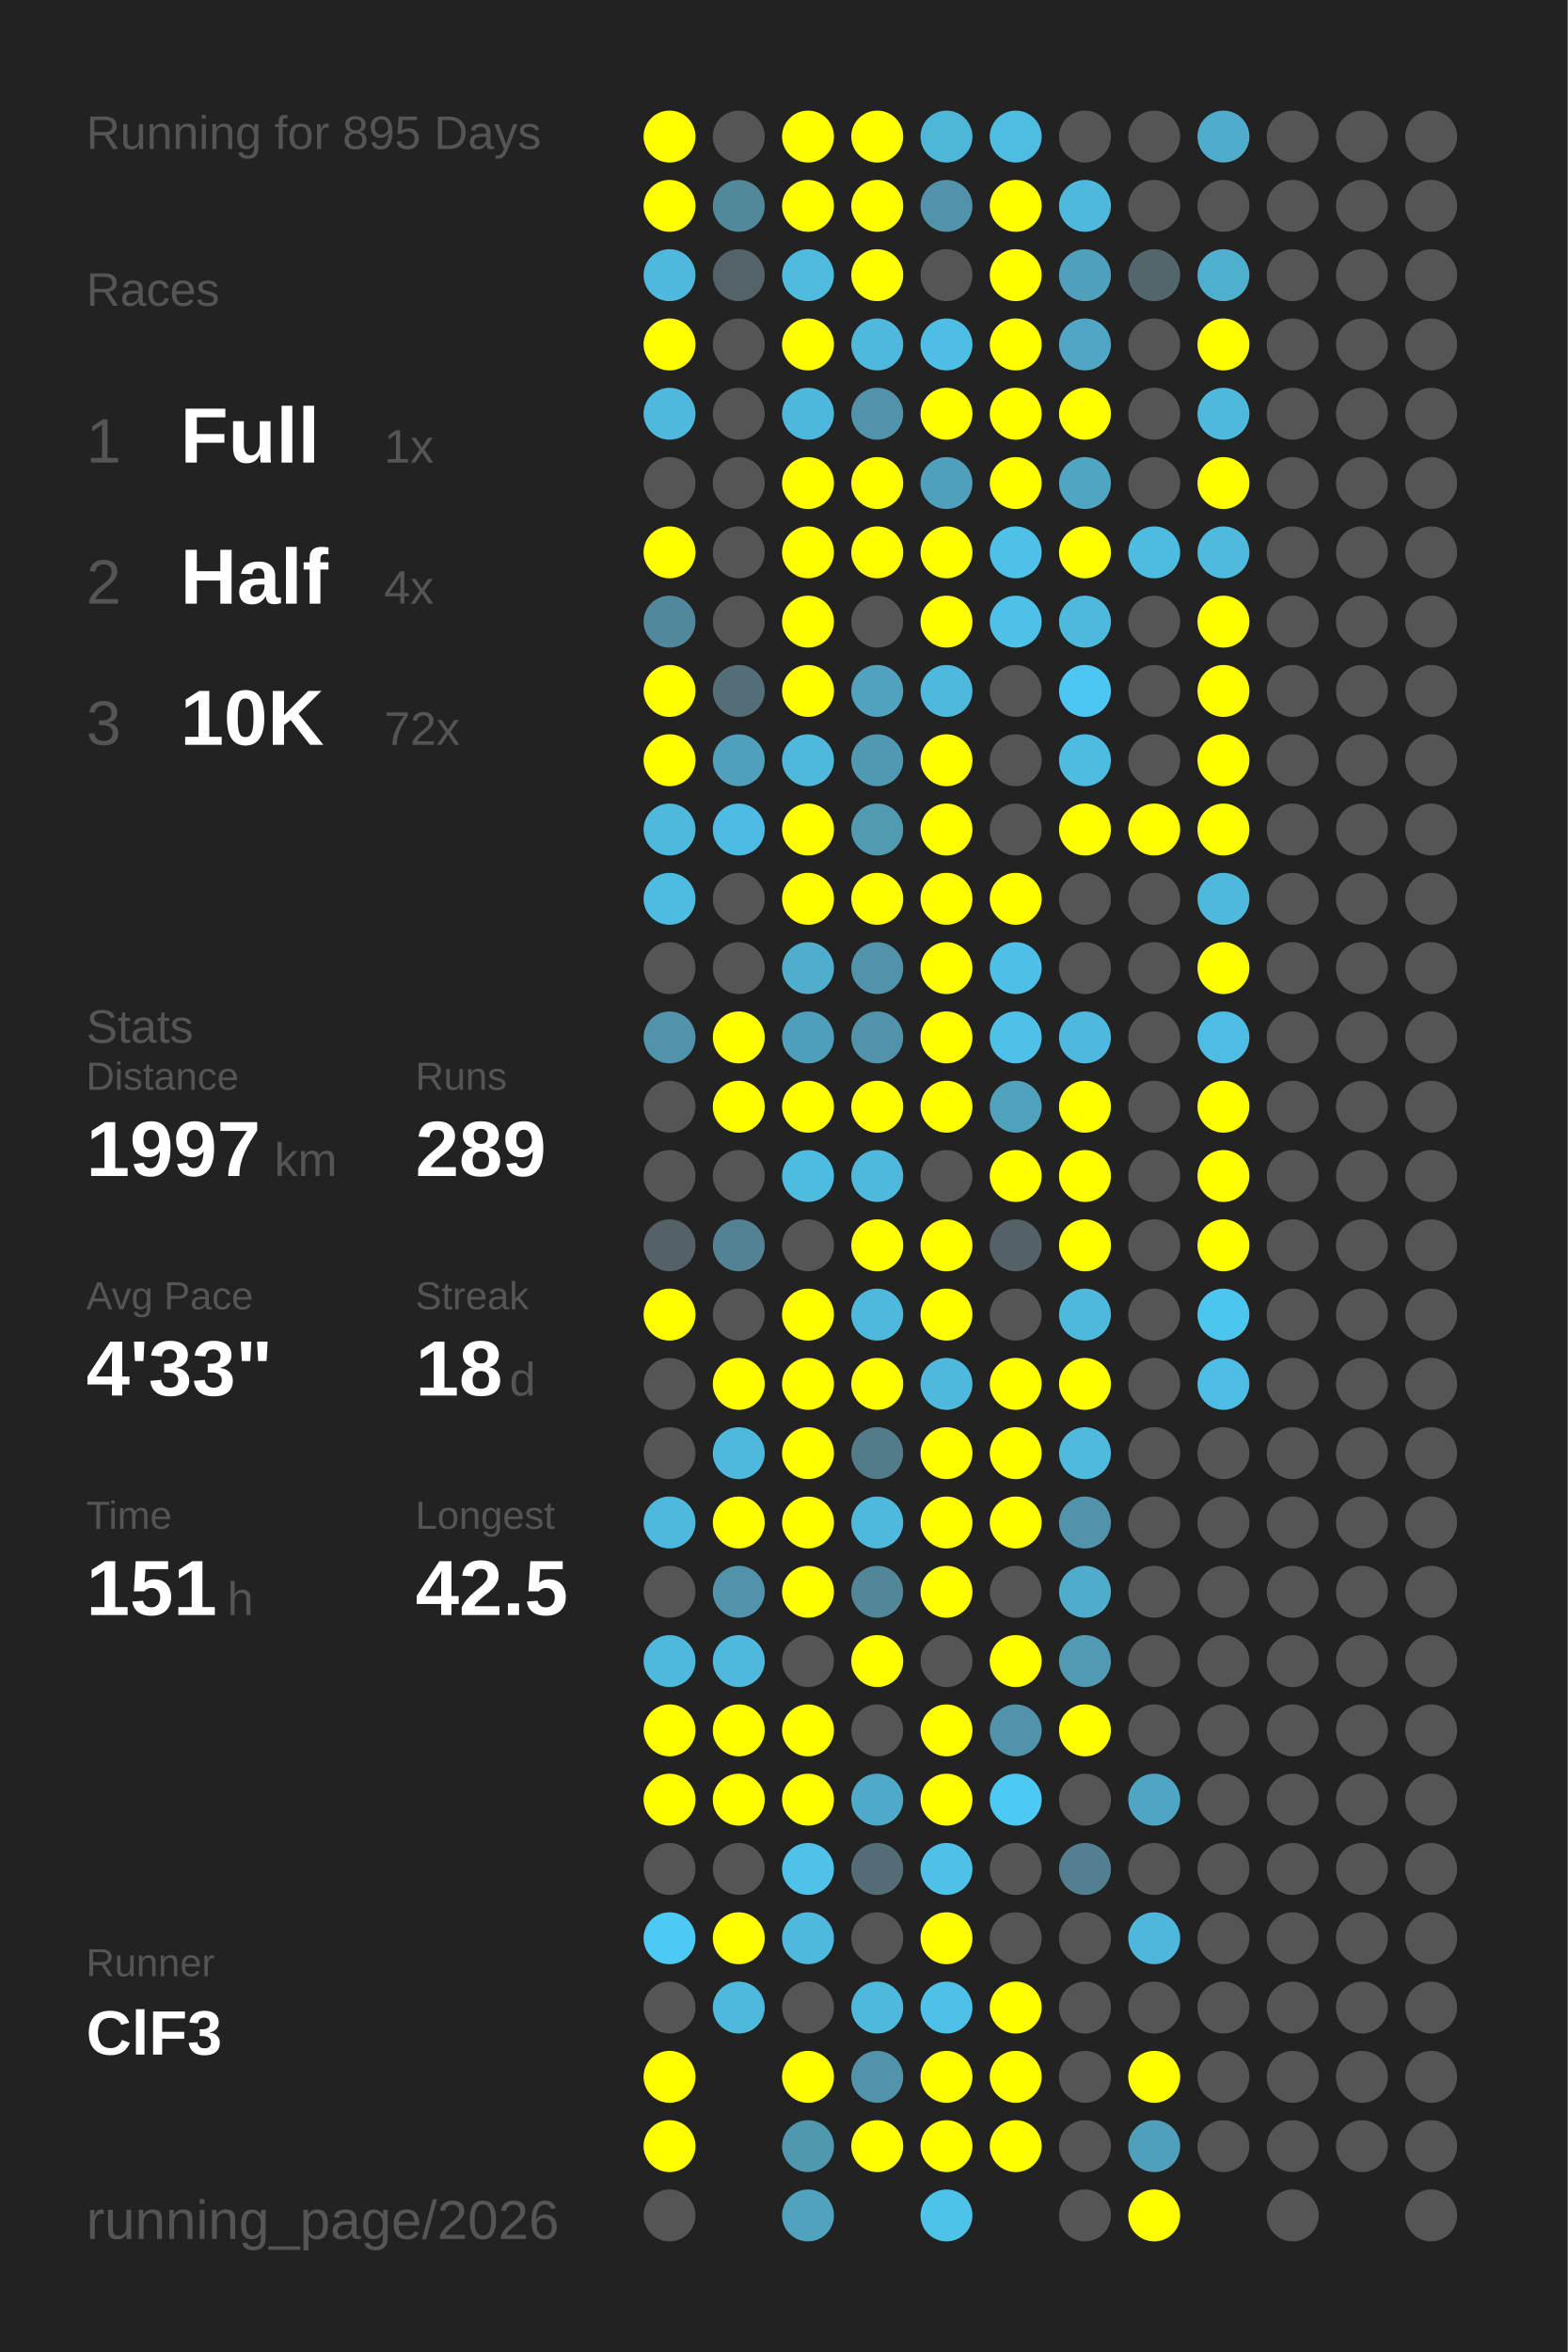
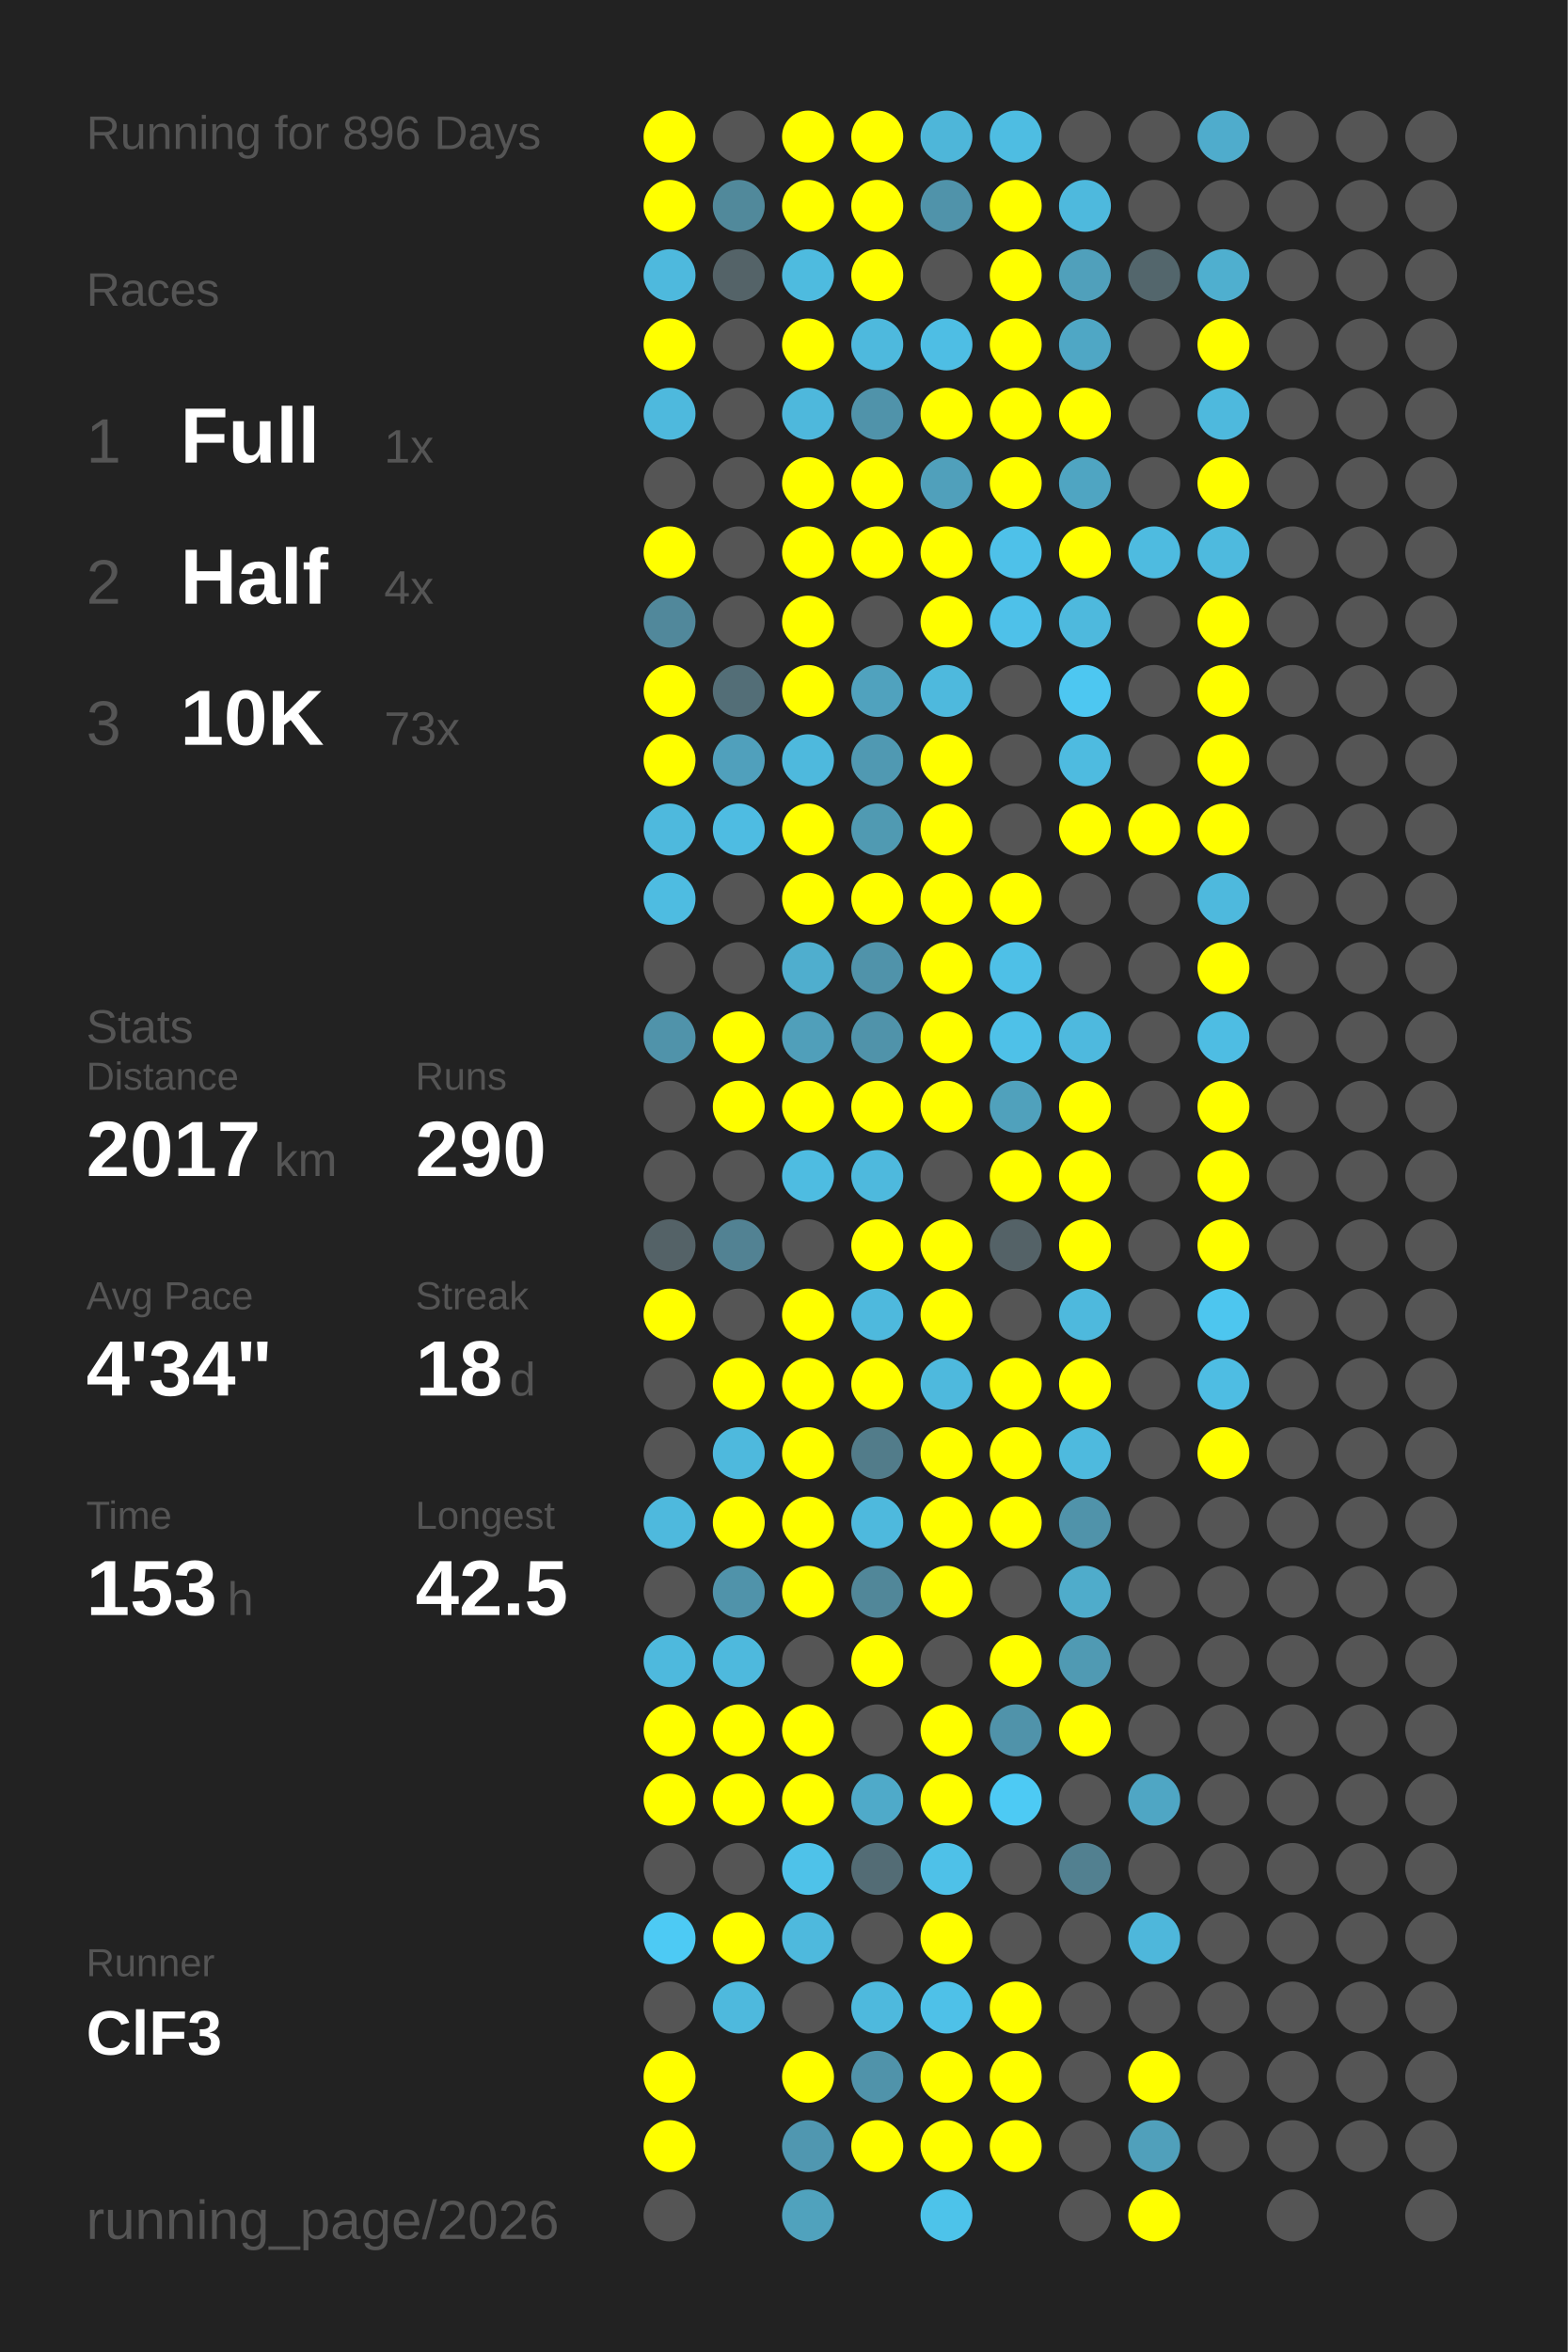
<svg xmlns="http://www.w3.org/2000/svg" baseProfile="full" height="300mm" version="1.1" viewBox="0,0,200,300" width="200mm">
  <defs />
  <rect fill="#222222" height="300" width="200" x="0" y="0" />
-   <text fill="#555555" style="font-size:6px; font-family:Arial;" x="11" y="19">Running for 895 Days</text>
+   <text fill="#555555" style="font-size:6px; font-family:Arial;" x="11" y="19">Running for 896 Days</text>
  <text fill="#555555" style="font-size:6px; font-family:Arial;" x="11" y="39">Races</text>
  <text fill="#555555" style="font-size:8px; font-family:Arial;" x="11" y="59">1</text>
  <text fill="#FFFFFF" style="font-size:10px; font-family:Arial; font-weight:bold;" x="23" y="59">Full</text>
  <text fill="#555555" style="font-size:6px; font-family:Arial;" x="49" y="59">1x</text>
  <text fill="#555555" style="font-size:8px; font-family:Arial;" x="11" y="77">2</text>
  <text fill="#FFFFFF" style="font-size:10px; font-family:Arial; font-weight:bold;" x="23" y="77">Half</text>
  <text fill="#555555" style="font-size:6px; font-family:Arial;" x="49" y="77">4x</text>
  <text fill="#555555" style="font-size:8px; font-family:Arial;" x="11" y="95">3</text>
  <text fill="#FFFFFF" style="font-size:10px; font-family:Arial; font-weight:bold;" x="23" y="95">10K</text>
-   <text fill="#555555" style="font-size:6px; font-family:Arial;" x="49" y="95">72x</text>
+   <text fill="#555555" style="font-size:6px; font-family:Arial;" x="49" y="95">73x</text>
  <text fill="#555555" style="font-size:6px; font-family:Arial;" x="11" y="133">Stats</text>
  <text fill="#555555" style="font-size:5px; font-family:Arial;" x="11" y="139">Distance</text>
-   <text fill="#FFFFFF" style="font-size:10px; font-family:Arial; font-weight:bold;" x="11" y="150">1997</text>
+   <text fill="#FFFFFF" style="font-size:10px; font-family:Arial; font-weight:bold;" x="11" y="150">2017</text>
  <text fill="#555555" style="font-size:6px; font-family:Arial;" x="35" y="150">km</text>
  <text fill="#555555" style="font-size:5px; font-family:Arial;" x="53" y="139">Runs</text>
-   <text fill="#FFFFFF" style="font-size:10px; font-family:Arial; font-weight:bold;" x="53" y="150">289</text>
+   <text fill="#FFFFFF" style="font-size:10px; font-family:Arial; font-weight:bold;" x="53" y="150">290</text>
  <text fill="#555555" style="font-size:5px; font-family:Arial;" x="11" y="167">Avg Pace</text>
-   <text fill="#FFFFFF" style="font-size:10px; font-family:Arial; font-weight:bold;" x="11" y="178">4'33"</text>
+   <text fill="#FFFFFF" style="font-size:10px; font-family:Arial; font-weight:bold;" x="11" y="178">4'34"</text>
  <text fill="#555555" style="font-size:5px; font-family:Arial;" x="53" y="167">Streak</text>
  <text fill="#FFFFFF" style="font-size:10px; font-family:Arial; font-weight:bold;" x="53" y="178">18</text>
  <text fill="#555555" style="font-size:6px; font-family:Arial;" x="65" y="178">d</text>
  <text fill="#555555" style="font-size:5px; font-family:Arial;" x="11" y="195">Time</text>
-   <text fill="#FFFFFF" style="font-size:10px; font-family:Arial; font-weight:bold;" x="11" y="206">151</text>
+   <text fill="#FFFFFF" style="font-size:10px; font-family:Arial; font-weight:bold;" x="11" y="206">153</text>
  <text fill="#555555" style="font-size:6px; font-family:Arial;" x="29" y="206">h</text>
  <text fill="#555555" style="font-size:5px; font-family:Arial;" x="53" y="195">Longest</text>
  <text fill="#FFFFFF" style="font-size:10px; font-family:Arial; font-weight:bold;" x="53" y="206">42.5</text>
  <text fill="#555555" style="font-size:5px; font-family:Arial;" x="11" y="252.065">Runner</text>
  <text fill="#FFFFFF" style="font-size:8px; font-family:Arial; font-weight:bold;" x="11" y="262.065">ClF3</text>
  <text fill="#555555" style="font-size:7px; font-family:Arial;" x="11" y="285.581">running_page/2026</text>
  <circle cx="85.417" cy="17.419" fill="#FFFF00" r="3.312" />
  <circle cx="85.417" cy="26.258" fill="#FFFF00" r="3.312" />
  <circle cx="85.417" cy="35.097" fill="#4eb9dd" r="3.312" />
  <circle cx="85.417" cy="43.935" fill="#FFFF00" r="3.312" />
  <circle cx="85.417" cy="52.774" fill="#4eb9dd" r="3.312" />
  <circle cx="85.417" cy="61.613" fill="#555555" r="3.312" />
  <circle cx="85.417" cy="70.452" fill="#FFFF00" r="3.312" />
  <circle cx="85.417" cy="79.29" fill="#51889b" r="3.312" />
  <circle cx="85.417" cy="88.129" fill="#FFFF00" r="3.312" />
  <circle cx="85.417" cy="96.968" fill="#FFFF00" r="3.312" />
  <circle cx="85.417" cy="105.806" fill="#4eb9dd" r="3.312" />
  <circle cx="85.417" cy="114.645" fill="#4ebce1" r="3.312" />
  <circle cx="85.417" cy="123.484" fill="#555555" r="3.312" />
  <circle cx="85.417" cy="132.323" fill="#5093aa" r="3.312" />
  <circle cx="85.417" cy="141.161" fill="#555555" r="3.312" />
  <circle cx="85.417" cy="150" fill="#555555" r="3.312" />
  <circle cx="85.417" cy="158.839" fill="#546267" r="3.312" />
  <circle cx="85.417" cy="167.677" fill="#FFFF00" r="3.312" />
  <circle cx="85.417" cy="176.516" fill="#555555" r="3.312" />
  <circle cx="85.417" cy="185.355" fill="#555555" r="3.312" />
  <circle cx="85.417" cy="194.194" fill="#4eb9dd" r="3.312" />
  <circle cx="85.417" cy="203.032" fill="#555555" r="3.312" />
  <circle cx="85.417" cy="211.871" fill="#4eb9dd" r="3.312" />
  <circle cx="85.417" cy="220.71" fill="#FFFF00" r="3.312" />
  <circle cx="85.417" cy="229.548" fill="#FFFF00" r="3.312" />
  <circle cx="85.417" cy="238.387" fill="#555555" r="3.312" />
  <circle cx="85.417" cy="247.226" fill="#4dcaf4" r="3.312" />
  <circle cx="85.417" cy="256.065" fill="#555555" r="3.312" />
  <circle cx="85.417" cy="264.903" fill="#FFFF00" r="3.312" />
  <circle cx="85.417" cy="273.742" fill="#FFFF00" r="3.312" />
  <circle cx="85.417" cy="282.581" fill="#555555" r="3.312" />
  <circle cx="94.25" cy="17.419" fill="#555555" r="3.312" />
  <circle cx="94.25" cy="26.258" fill="#51899b" r="3.312" />
  <circle cx="94.25" cy="35.097" fill="#546368" r="3.312" />
  <circle cx="94.25" cy="43.935" fill="#555555" r="3.312" />
  <circle cx="94.25" cy="52.774" fill="#555555" r="3.312" />
  <circle cx="94.25" cy="61.613" fill="#555555" r="3.312" />
  <circle cx="94.25" cy="70.452" fill="#555555" r="3.312" />
  <circle cx="94.25" cy="79.29" fill="#555555" r="3.312" />
  <circle cx="94.25" cy="88.129" fill="#536e77" r="3.312" />
  <circle cx="94.25" cy="96.968" fill="#50a0bc" r="3.312" />
  <circle cx="94.25" cy="105.806" fill="#4ebce2" r="3.312" />
  <circle cx="94.25" cy="114.645" fill="#555555" r="3.312" />
  <circle cx="94.25" cy="123.484" fill="#555555" r="3.312" />
  <circle cx="94.25" cy="132.323" fill="#FFFF00" r="3.312" />
  <circle cx="94.25" cy="141.161" fill="#FFFF00" r="3.312" />
  <circle cx="94.25" cy="150" fill="#555555" r="3.312" />
  <circle cx="94.25" cy="158.839" fill="#528293" r="3.312" />
  <circle cx="94.25" cy="167.677" fill="#555555" r="3.312" />
  <circle cx="94.25" cy="176.516" fill="#FFFF00" r="3.312" />
  <circle cx="94.25" cy="185.355" fill="#4eb9dd" r="3.312" />
  <circle cx="94.25" cy="194.194" fill="#FFFF00" r="3.312" />
  <circle cx="94.25" cy="203.032" fill="#5093aa" r="3.312" />
  <circle cx="94.25" cy="211.871" fill="#4eb9dd" r="3.312" />
  <circle cx="94.25" cy="220.71" fill="#FFFF00" r="3.312" />
  <circle cx="94.25" cy="229.548" fill="#FFFF00" r="3.312" />
  <circle cx="94.25" cy="238.387" fill="#555555" r="3.312" />
  <circle cx="94.25" cy="247.226" fill="#FFFF00" r="3.312" />
  <circle cx="94.25" cy="256.065" fill="#4eb9dd" r="3.312" />
  <circle cx="103.083" cy="17.419" fill="#FFFF00" r="3.312" />
  <circle cx="103.083" cy="26.258" fill="#FFFF00" r="3.312" />
  <circle cx="103.083" cy="35.097" fill="#4ebbdf" r="3.312" />
  <circle cx="103.083" cy="43.935" fill="#FFFF00" r="3.312" />
  <circle cx="103.083" cy="52.774" fill="#4eb8dc" r="3.312" />
  <circle cx="103.083" cy="61.613" fill="#FFFF00" r="3.312" />
  <circle cx="103.083" cy="70.452" fill="#FFFF00" r="3.312" />
  <circle cx="103.083" cy="79.29" fill="#FFFF00" r="3.312" />
  <circle cx="103.083" cy="88.129" fill="#FFFF00" r="3.312" />
  <circle cx="103.083" cy="96.968" fill="#4eb9dd" r="3.312" />
  <circle cx="103.083" cy="105.806" fill="#FFFF00" r="3.312" />
  <circle cx="103.083" cy="114.645" fill="#FFFF00" r="3.312" />
  <circle cx="103.083" cy="123.484" fill="#4faece" r="3.312" />
  <circle cx="103.083" cy="132.323" fill="#509fba" r="3.312" />
  <circle cx="103.083" cy="141.161" fill="#FFFF00" r="3.312" />
  <circle cx="103.083" cy="150" fill="#4ebce1" r="3.312" />
  <circle cx="103.083" cy="158.839" fill="#555555" r="3.312" />
  <circle cx="103.083" cy="167.677" fill="#FFFF00" r="3.312" />
  <circle cx="103.083" cy="176.516" fill="#FFFF00" r="3.312" />
  <circle cx="103.083" cy="185.355" fill="#FFFF00" r="3.312" />
  <circle cx="103.083" cy="194.194" fill="#FFFF00" r="3.312" />
  <circle cx="103.083" cy="203.032" fill="#FFFF00" r="3.312" />
  <circle cx="103.083" cy="211.871" fill="#555555" r="3.312" />
  <circle cx="103.083" cy="220.71" fill="#FFFF00" r="3.312" />
  <circle cx="103.083" cy="229.548" fill="#FFFF00" r="3.312" />
  <circle cx="103.083" cy="238.387" fill="#4ec2e9" r="3.312" />
  <circle cx="103.083" cy="247.226" fill="#4eb9dd" r="3.312" />
  <circle cx="103.083" cy="256.065" fill="#555555" r="3.312" />
  <circle cx="103.083" cy="264.903" fill="#FFFF00" r="3.312" />
  <circle cx="103.083" cy="273.742" fill="#5097b0" r="3.312" />
  <circle cx="103.083" cy="282.581" fill="#50a2bd" r="3.312" />
  <circle cx="111.917" cy="17.419" fill="#FFFF00" r="3.312" />
  <circle cx="111.917" cy="26.258" fill="#FFFF00" r="3.312" />
  <circle cx="111.917" cy="35.097" fill="#FFFF00" r="3.312" />
  <circle cx="111.917" cy="43.935" fill="#4eb9dd" r="3.312" />
  <circle cx="111.917" cy="52.774" fill="#5093aa" r="3.312" />
  <circle cx="111.917" cy="61.613" fill="#FFFF00" r="3.312" />
  <circle cx="111.917" cy="70.452" fill="#FFFF00" r="3.312" />
  <circle cx="111.917" cy="79.29" fill="#555555" r="3.312" />
  <circle cx="111.917" cy="88.129" fill="#50a2be" r="3.312" />
  <circle cx="111.917" cy="96.968" fill="#5099b2" r="3.312" />
  <circle cx="111.917" cy="105.806" fill="#509ab2" r="3.312" />
  <circle cx="111.917" cy="114.645" fill="#FFFF00" r="3.312" />
  <circle cx="111.917" cy="123.484" fill="#5093aa" r="3.312" />
  <circle cx="111.917" cy="132.323" fill="#5093aa" r="3.312" />
  <circle cx="111.917" cy="141.161" fill="#FFFF00" r="3.312" />
  <circle cx="111.917" cy="150" fill="#4eb9dd" r="3.312" />
  <circle cx="111.917" cy="158.839" fill="#FFFF00" r="3.312" />
  <circle cx="111.917" cy="167.677" fill="#4eb9dd" r="3.312" />
  <circle cx="111.917" cy="176.516" fill="#FFFF00" r="3.312" />
  <circle cx="111.917" cy="185.355" fill="#527c8a" r="3.312" />
  <circle cx="111.917" cy="194.194" fill="#4eb9dd" r="3.312" />
  <circle cx="111.917" cy="203.032" fill="#518799" r="3.312" />
  <circle cx="111.917" cy="211.871" fill="#FFFF00" r="3.312" />
  <circle cx="111.917" cy="220.71" fill="#555555" r="3.312" />
  <circle cx="111.917" cy="229.548" fill="#4faac9" r="3.312" />
  <circle cx="111.917" cy="238.387" fill="#536c75" r="3.312" />
  <circle cx="111.917" cy="247.226" fill="#555555" r="3.312" />
  <circle cx="111.917" cy="256.065" fill="#4eb9dd" r="3.312" />
  <circle cx="111.917" cy="264.903" fill="#5093aa" r="3.312" />
  <circle cx="111.917" cy="273.742" fill="#FFFF00" r="3.312" />
  <circle cx="120.75" cy="17.419" fill="#4eb6d9" r="3.312" />
  <circle cx="120.75" cy="26.258" fill="#5093aa" r="3.312" />
  <circle cx="120.75" cy="35.097" fill="#555555" r="3.312" />
  <circle cx="120.75" cy="43.935" fill="#4ebee4" r="3.312" />
  <circle cx="120.75" cy="52.774" fill="#FFFF00" r="3.312" />
  <circle cx="120.75" cy="61.613" fill="#50a0bb" r="3.312" />
  <circle cx="120.75" cy="70.452" fill="#FFFF00" r="3.312" />
  <circle cx="120.75" cy="79.29" fill="#FFFF00" r="3.312" />
  <circle cx="120.75" cy="88.129" fill="#4eb9dd" r="3.312" />
  <circle cx="120.75" cy="96.968" fill="#FFFF00" r="3.312" />
  <circle cx="120.75" cy="105.806" fill="#FFFF00" r="3.312" />
  <circle cx="120.75" cy="114.645" fill="#FFFF00" r="3.312" />
  <circle cx="120.75" cy="123.484" fill="#FFFF00" r="3.312" />
  <circle cx="120.75" cy="132.323" fill="#FFFF00" r="3.312" />
  <circle cx="120.75" cy="141.161" fill="#FFFF00" r="3.312" />
  <circle cx="120.75" cy="150" fill="#555555" r="3.312" />
  <circle cx="120.75" cy="158.839" fill="#FFFF00" r="3.312" />
  <circle cx="120.75" cy="167.677" fill="#FFFF00" r="3.312" />
  <circle cx="120.75" cy="176.516" fill="#4eb9dd" r="3.312" />
  <circle cx="120.75" cy="185.355" fill="#FFFF00" r="3.312" />
  <circle cx="120.75" cy="194.194" fill="#FFFF00" r="3.312" />
  <circle cx="120.75" cy="203.032" fill="#FFFF00" r="3.312" />
  <circle cx="120.75" cy="211.871" fill="#555555" r="3.312" />
  <circle cx="120.75" cy="220.71" fill="#FFFF00" r="3.312" />
  <circle cx="120.75" cy="229.548" fill="#FFFF00" r="3.312" />
  <circle cx="120.75" cy="238.387" fill="#4ec1e8" r="3.312" />
  <circle cx="120.75" cy="247.226" fill="#FFFF00" r="3.312" />
  <circle cx="120.75" cy="256.065" fill="#4ec1e8" r="3.312" />
  <circle cx="120.75" cy="264.903" fill="#FFFF00" r="3.312" />
  <circle cx="120.75" cy="273.742" fill="#FFFF00" r="3.312" />
  <circle cx="120.75" cy="282.581" fill="#4dc3ea" r="3.312" />
  <circle cx="129.583" cy="17.419" fill="#4ebde2" r="3.312" />
  <circle cx="129.583" cy="26.258" fill="#FFFF00" r="3.312" />
  <circle cx="129.583" cy="35.097" fill="#FFFF00" r="3.312" />
  <circle cx="129.583" cy="43.935" fill="#FFFF00" r="3.312" />
  <circle cx="129.583" cy="52.774" fill="#FFFF00" r="3.312" />
  <circle cx="129.583" cy="61.613" fill="#FFFF00" r="3.312" />
  <circle cx="129.583" cy="70.452" fill="#4ec1e9" r="3.312" />
  <circle cx="129.583" cy="79.29" fill="#4ec1e9" r="3.312" />
  <circle cx="129.583" cy="88.129" fill="#555555" r="3.312" />
  <circle cx="129.583" cy="96.968" fill="#555555" r="3.312" />
  <circle cx="129.583" cy="105.806" fill="#555555" r="3.312" />
  <circle cx="129.583" cy="114.645" fill="#FFFF00" r="3.312" />
  <circle cx="129.583" cy="123.484" fill="#4ec0e7" r="3.312" />
  <circle cx="129.583" cy="132.323" fill="#4ec1e8" r="3.312" />
  <circle cx="129.583" cy="141.161" fill="#50a1bc" r="3.312" />
  <circle cx="129.583" cy="150" fill="#FFFF00" r="3.312" />
  <circle cx="129.583" cy="158.839" fill="#546267" r="3.312" />
  <circle cx="129.583" cy="167.677" fill="#555555" r="3.312" />
  <circle cx="129.583" cy="176.516" fill="#FFFF00" r="3.312" />
  <circle cx="129.583" cy="185.355" fill="#FFFF00" r="3.312" />
  <circle cx="129.583" cy="194.194" fill="#FFFF00" r="3.312" />
  <circle cx="129.583" cy="203.032" fill="#555555" r="3.312" />
  <circle cx="129.583" cy="211.871" fill="#FFFF00" r="3.312" />
  <circle cx="129.583" cy="220.71" fill="#5093aa" r="3.312" />
  <circle cx="129.583" cy="229.548" fill="#4dcaf4" r="3.312" />
  <circle cx="129.583" cy="238.387" fill="#555555" r="3.312" />
  <circle cx="129.583" cy="247.226" fill="#555555" r="3.312" />
  <circle cx="129.583" cy="256.065" fill="#FFFF00" r="3.312" />
  <circle cx="129.583" cy="264.903" fill="#FFFF00" r="3.312" />
  <circle cx="129.583" cy="273.742" fill="#FFFF00" r="3.312" />
  <circle cx="138.417" cy="17.419" fill="#555555" r="3.312" />
  <circle cx="138.417" cy="26.258" fill="#4eb9dd" r="3.312" />
  <circle cx="138.417" cy="35.097" fill="#50a0bb" r="3.312" />
  <circle cx="138.417" cy="43.935" fill="#4fa7c5" r="3.312" />
  <circle cx="138.417" cy="52.774" fill="#FFFF00" r="3.312" />
  <circle cx="138.417" cy="61.613" fill="#4fa5c2" r="3.312" />
  <circle cx="138.417" cy="70.452" fill="#FFFF00" r="3.312" />
  <circle cx="138.417" cy="79.29" fill="#4eb9dd" r="3.312" />
  <circle cx="138.417" cy="88.129" fill="#4dc7f1" r="3.312" />
  <circle cx="138.417" cy="96.968" fill="#4ebbe0" r="3.312" />
  <circle cx="138.417" cy="105.806" fill="#FFFF00" r="3.312" />
  <circle cx="138.417" cy="114.645" fill="#555555" r="3.312" />
  <circle cx="138.417" cy="123.484" fill="#555555" r="3.312" />
  <circle cx="138.417" cy="132.323" fill="#4eb9de" r="3.312" />
  <circle cx="138.417" cy="141.161" fill="#FFFF00" r="3.312" />
  <circle cx="138.417" cy="150" fill="#FFFF00" r="3.312" />
  <circle cx="138.417" cy="158.839" fill="#FFFF00" r="3.312" />
  <circle cx="138.417" cy="167.677" fill="#4eb9dd" r="3.312" />
  <circle cx="138.417" cy="176.516" fill="#FFFF00" r="3.312" />
  <circle cx="138.417" cy="185.355" fill="#4ebade" r="3.312" />
  <circle cx="138.417" cy="194.194" fill="#5093aa" r="3.312" />
  <circle cx="138.417" cy="203.032" fill="#4faccb" r="3.312" />
  <circle cx="138.417" cy="211.871" fill="#509ab3" r="3.312" />
  <circle cx="138.417" cy="220.71" fill="#FFFF00" r="3.312" />
  <circle cx="138.417" cy="229.548" fill="#555555" r="3.312" />
  <circle cx="138.417" cy="238.387" fill="#528090" r="3.312" />
  <circle cx="138.417" cy="247.226" fill="#555555" r="3.312" />
  <circle cx="138.417" cy="256.065" fill="#555555" r="3.312" />
  <circle cx="138.417" cy="264.903" fill="#555555" r="3.312" />
  <circle cx="138.417" cy="273.742" fill="#555555" r="3.312" />
  <circle cx="138.417" cy="282.581" fill="#555555" r="3.312" />
  <circle cx="147.25" cy="17.419" fill="#555555" r="3.312" />
  <circle cx="147.25" cy="26.258" fill="#555555" r="3.312" />
  <circle cx="147.25" cy="35.097" fill="#53666c" r="3.312" />
  <circle cx="147.25" cy="43.935" fill="#555555" r="3.312" />
  <circle cx="147.25" cy="52.774" fill="#555555" r="3.312" />
  <circle cx="147.25" cy="61.613" fill="#555555" r="3.312" />
  <circle cx="147.25" cy="70.452" fill="#4ebbe0" r="3.312" />
  <circle cx="147.25" cy="79.29" fill="#555555" r="3.312" />
  <circle cx="147.25" cy="88.129" fill="#555555" r="3.312" />
  <circle cx="147.25" cy="96.968" fill="#555555" r="3.312" />
  <circle cx="147.25" cy="105.806" fill="#FFFF00" r="3.312" />
  <circle cx="147.25" cy="114.645" fill="#555555" r="3.312" />
  <circle cx="147.25" cy="123.484" fill="#555555" r="3.312" />
  <circle cx="147.25" cy="132.323" fill="#555555" r="3.312" />
  <circle cx="147.25" cy="141.161" fill="#555555" r="3.312" />
  <circle cx="147.25" cy="150" fill="#555555" r="3.312" />
  <circle cx="147.25" cy="158.839" fill="#555555" r="3.312" />
  <circle cx="147.25" cy="167.677" fill="#555555" r="3.312" />
  <circle cx="147.25" cy="176.516" fill="#555555" r="3.312" />
  <circle cx="147.25" cy="185.355" fill="#555555" r="3.312" />
  <circle cx="147.25" cy="194.194" fill="#555555" r="3.312" />
  <circle cx="147.25" cy="203.032" fill="#555555" r="3.312" />
  <circle cx="147.25" cy="211.871" fill="#555555" r="3.312" />
  <circle cx="147.25" cy="220.71" fill="#555555" r="3.312" />
  <circle cx="147.25" cy="229.548" fill="#4fa6c4" r="3.312" />
  <circle cx="147.25" cy="238.387" fill="#555555" r="3.312" />
  <circle cx="147.25" cy="247.226" fill="#4eb7db" r="3.312" />
  <circle cx="147.25" cy="256.065" fill="#555555" r="3.312" />
  <circle cx="147.25" cy="264.903" fill="#FFFF00" r="3.312" />
  <circle cx="147.25" cy="273.742" fill="#50a0bb" r="3.312" />
  <circle cx="147.25" cy="282.581" fill="#FFFF00" r="3.312" />
  <circle cx="156.083" cy="17.419" fill="#4faccc" r="3.312" />
  <circle cx="156.083" cy="26.258" fill="#555555" r="3.312" />
  <circle cx="156.083" cy="35.097" fill="#4fafcf" r="3.312" />
  <circle cx="156.083" cy="43.935" fill="#FFFF00" r="3.312" />
  <circle cx="156.083" cy="52.774" fill="#4eb9dd" r="3.312" />
  <circle cx="156.083" cy="61.613" fill="#FFFF00" r="3.312" />
  <circle cx="156.083" cy="70.452" fill="#4ebade" r="3.312" />
  <circle cx="156.083" cy="79.29" fill="#FFFF00" r="3.312" />
  <circle cx="156.083" cy="88.129" fill="#FFFF00" r="3.312" />
  <circle cx="156.083" cy="96.968" fill="#FFFF00" r="3.312" />
  <circle cx="156.083" cy="105.806" fill="#FFFF00" r="3.312" />
  <circle cx="156.083" cy="114.645" fill="#4eb9dd" r="3.312" />
  <circle cx="156.083" cy="123.484" fill="#FFFF00" r="3.312" />
  <circle cx="156.083" cy="132.323" fill="#4ebde3" r="3.312" />
  <circle cx="156.083" cy="141.161" fill="#FFFF00" r="3.312" />
  <circle cx="156.083" cy="150" fill="#FFFF00" r="3.312" />
  <circle cx="156.083" cy="158.839" fill="#FFFF00" r="3.312" />
  <circle cx="156.083" cy="167.677" fill="#4dc6ef" r="3.312" />
  <circle cx="156.083" cy="176.516" fill="#4ebde3" r="3.312" />
-   <circle cx="156.083" cy="185.355" fill="#555555" r="3.312" />
+   <circle cx="156.083" cy="185.355" fill="#FFFF00" r="3.312" />
  <circle cx="156.083" cy="194.194" fill="#555555" r="3.312" />
  <circle cx="156.083" cy="203.032" fill="#555555" r="3.312" />
  <circle cx="156.083" cy="211.871" fill="#555555" r="3.312" />
  <circle cx="156.083" cy="220.71" fill="#555555" r="3.312" />
  <circle cx="156.083" cy="229.548" fill="#555555" r="3.312" />
  <circle cx="156.083" cy="238.387" fill="#555555" r="3.312" />
  <circle cx="156.083" cy="247.226" fill="#555555" r="3.312" />
  <circle cx="156.083" cy="256.065" fill="#555555" r="3.312" />
  <circle cx="156.083" cy="264.903" fill="#555555" r="3.312" />
  <circle cx="156.083" cy="273.742" fill="#555555" r="3.312" />
  <circle cx="164.917" cy="17.419" fill="#555555" r="3.312" />
  <circle cx="164.917" cy="26.258" fill="#555555" r="3.312" />
  <circle cx="164.917" cy="35.097" fill="#555555" r="3.312" />
  <circle cx="164.917" cy="43.935" fill="#555555" r="3.312" />
  <circle cx="164.917" cy="52.774" fill="#555555" r="3.312" />
  <circle cx="164.917" cy="61.613" fill="#555555" r="3.312" />
  <circle cx="164.917" cy="70.452" fill="#555555" r="3.312" />
  <circle cx="164.917" cy="79.29" fill="#555555" r="3.312" />
  <circle cx="164.917" cy="88.129" fill="#555555" r="3.312" />
  <circle cx="164.917" cy="96.968" fill="#555555" r="3.312" />
  <circle cx="164.917" cy="105.806" fill="#555555" r="3.312" />
  <circle cx="164.917" cy="114.645" fill="#555555" r="3.312" />
  <circle cx="164.917" cy="123.484" fill="#555555" r="3.312" />
  <circle cx="164.917" cy="132.323" fill="#555555" r="3.312" />
  <circle cx="164.917" cy="141.161" fill="#555555" r="3.312" />
  <circle cx="164.917" cy="150" fill="#555555" r="3.312" />
  <circle cx="164.917" cy="158.839" fill="#555555" r="3.312" />
  <circle cx="164.917" cy="167.677" fill="#555555" r="3.312" />
  <circle cx="164.917" cy="176.516" fill="#555555" r="3.312" />
  <circle cx="164.917" cy="185.355" fill="#555555" r="3.312" />
  <circle cx="164.917" cy="194.194" fill="#555555" r="3.312" />
  <circle cx="164.917" cy="203.032" fill="#555555" r="3.312" />
  <circle cx="164.917" cy="211.871" fill="#555555" r="3.312" />
  <circle cx="164.917" cy="220.71" fill="#555555" r="3.312" />
  <circle cx="164.917" cy="229.548" fill="#555555" r="3.312" />
  <circle cx="164.917" cy="238.387" fill="#555555" r="3.312" />
  <circle cx="164.917" cy="247.226" fill="#555555" r="3.312" />
  <circle cx="164.917" cy="256.065" fill="#555555" r="3.312" />
  <circle cx="164.917" cy="264.903" fill="#555555" r="3.312" />
  <circle cx="164.917" cy="273.742" fill="#555555" r="3.312" />
  <circle cx="164.917" cy="282.581" fill="#555555" r="3.312" />
  <circle cx="173.75" cy="17.419" fill="#555555" r="3.312" />
  <circle cx="173.75" cy="26.258" fill="#555555" r="3.312" />
  <circle cx="173.75" cy="35.097" fill="#555555" r="3.312" />
  <circle cx="173.75" cy="43.935" fill="#555555" r="3.312" />
  <circle cx="173.75" cy="52.774" fill="#555555" r="3.312" />
  <circle cx="173.75" cy="61.613" fill="#555555" r="3.312" />
  <circle cx="173.75" cy="70.452" fill="#555555" r="3.312" />
  <circle cx="173.75" cy="79.29" fill="#555555" r="3.312" />
  <circle cx="173.75" cy="88.129" fill="#555555" r="3.312" />
  <circle cx="173.75" cy="96.968" fill="#555555" r="3.312" />
  <circle cx="173.75" cy="105.806" fill="#555555" r="3.312" />
  <circle cx="173.75" cy="114.645" fill="#555555" r="3.312" />
  <circle cx="173.75" cy="123.484" fill="#555555" r="3.312" />
  <circle cx="173.75" cy="132.323" fill="#555555" r="3.312" />
  <circle cx="173.75" cy="141.161" fill="#555555" r="3.312" />
  <circle cx="173.75" cy="150" fill="#555555" r="3.312" />
  <circle cx="173.75" cy="158.839" fill="#555555" r="3.312" />
  <circle cx="173.75" cy="167.677" fill="#555555" r="3.312" />
  <circle cx="173.75" cy="176.516" fill="#555555" r="3.312" />
  <circle cx="173.75" cy="185.355" fill="#555555" r="3.312" />
  <circle cx="173.75" cy="194.194" fill="#555555" r="3.312" />
  <circle cx="173.75" cy="203.032" fill="#555555" r="3.312" />
  <circle cx="173.75" cy="211.871" fill="#555555" r="3.312" />
  <circle cx="173.75" cy="220.71" fill="#555555" r="3.312" />
  <circle cx="173.75" cy="229.548" fill="#555555" r="3.312" />
  <circle cx="173.75" cy="238.387" fill="#555555" r="3.312" />
  <circle cx="173.75" cy="247.226" fill="#555555" r="3.312" />
  <circle cx="173.75" cy="256.065" fill="#555555" r="3.312" />
  <circle cx="173.75" cy="264.903" fill="#555555" r="3.312" />
  <circle cx="173.75" cy="273.742" fill="#555555" r="3.312" />
  <circle cx="182.583" cy="17.419" fill="#555555" r="3.312" />
  <circle cx="182.583" cy="26.258" fill="#555555" r="3.312" />
  <circle cx="182.583" cy="35.097" fill="#555555" r="3.312" />
  <circle cx="182.583" cy="43.935" fill="#555555" r="3.312" />
  <circle cx="182.583" cy="52.774" fill="#555555" r="3.312" />
  <circle cx="182.583" cy="61.613" fill="#555555" r="3.312" />
  <circle cx="182.583" cy="70.452" fill="#555555" r="3.312" />
  <circle cx="182.583" cy="79.29" fill="#555555" r="3.312" />
  <circle cx="182.583" cy="88.129" fill="#555555" r="3.312" />
  <circle cx="182.583" cy="96.968" fill="#555555" r="3.312" />
  <circle cx="182.583" cy="105.806" fill="#555555" r="3.312" />
  <circle cx="182.583" cy="114.645" fill="#555555" r="3.312" />
  <circle cx="182.583" cy="123.484" fill="#555555" r="3.312" />
  <circle cx="182.583" cy="132.323" fill="#555555" r="3.312" />
  <circle cx="182.583" cy="141.161" fill="#555555" r="3.312" />
  <circle cx="182.583" cy="150" fill="#555555" r="3.312" />
  <circle cx="182.583" cy="158.839" fill="#555555" r="3.312" />
  <circle cx="182.583" cy="167.677" fill="#555555" r="3.312" />
  <circle cx="182.583" cy="176.516" fill="#555555" r="3.312" />
  <circle cx="182.583" cy="185.355" fill="#555555" r="3.312" />
  <circle cx="182.583" cy="194.194" fill="#555555" r="3.312" />
  <circle cx="182.583" cy="203.032" fill="#555555" r="3.312" />
  <circle cx="182.583" cy="211.871" fill="#555555" r="3.312" />
  <circle cx="182.583" cy="220.71" fill="#555555" r="3.312" />
  <circle cx="182.583" cy="229.548" fill="#555555" r="3.312" />
  <circle cx="182.583" cy="238.387" fill="#555555" r="3.312" />
  <circle cx="182.583" cy="247.226" fill="#555555" r="3.312" />
  <circle cx="182.583" cy="256.065" fill="#555555" r="3.312" />
  <circle cx="182.583" cy="264.903" fill="#555555" r="3.312" />
  <circle cx="182.583" cy="273.742" fill="#555555" r="3.312" />
  <circle cx="182.583" cy="282.581" fill="#555555" r="3.312" />
</svg>
